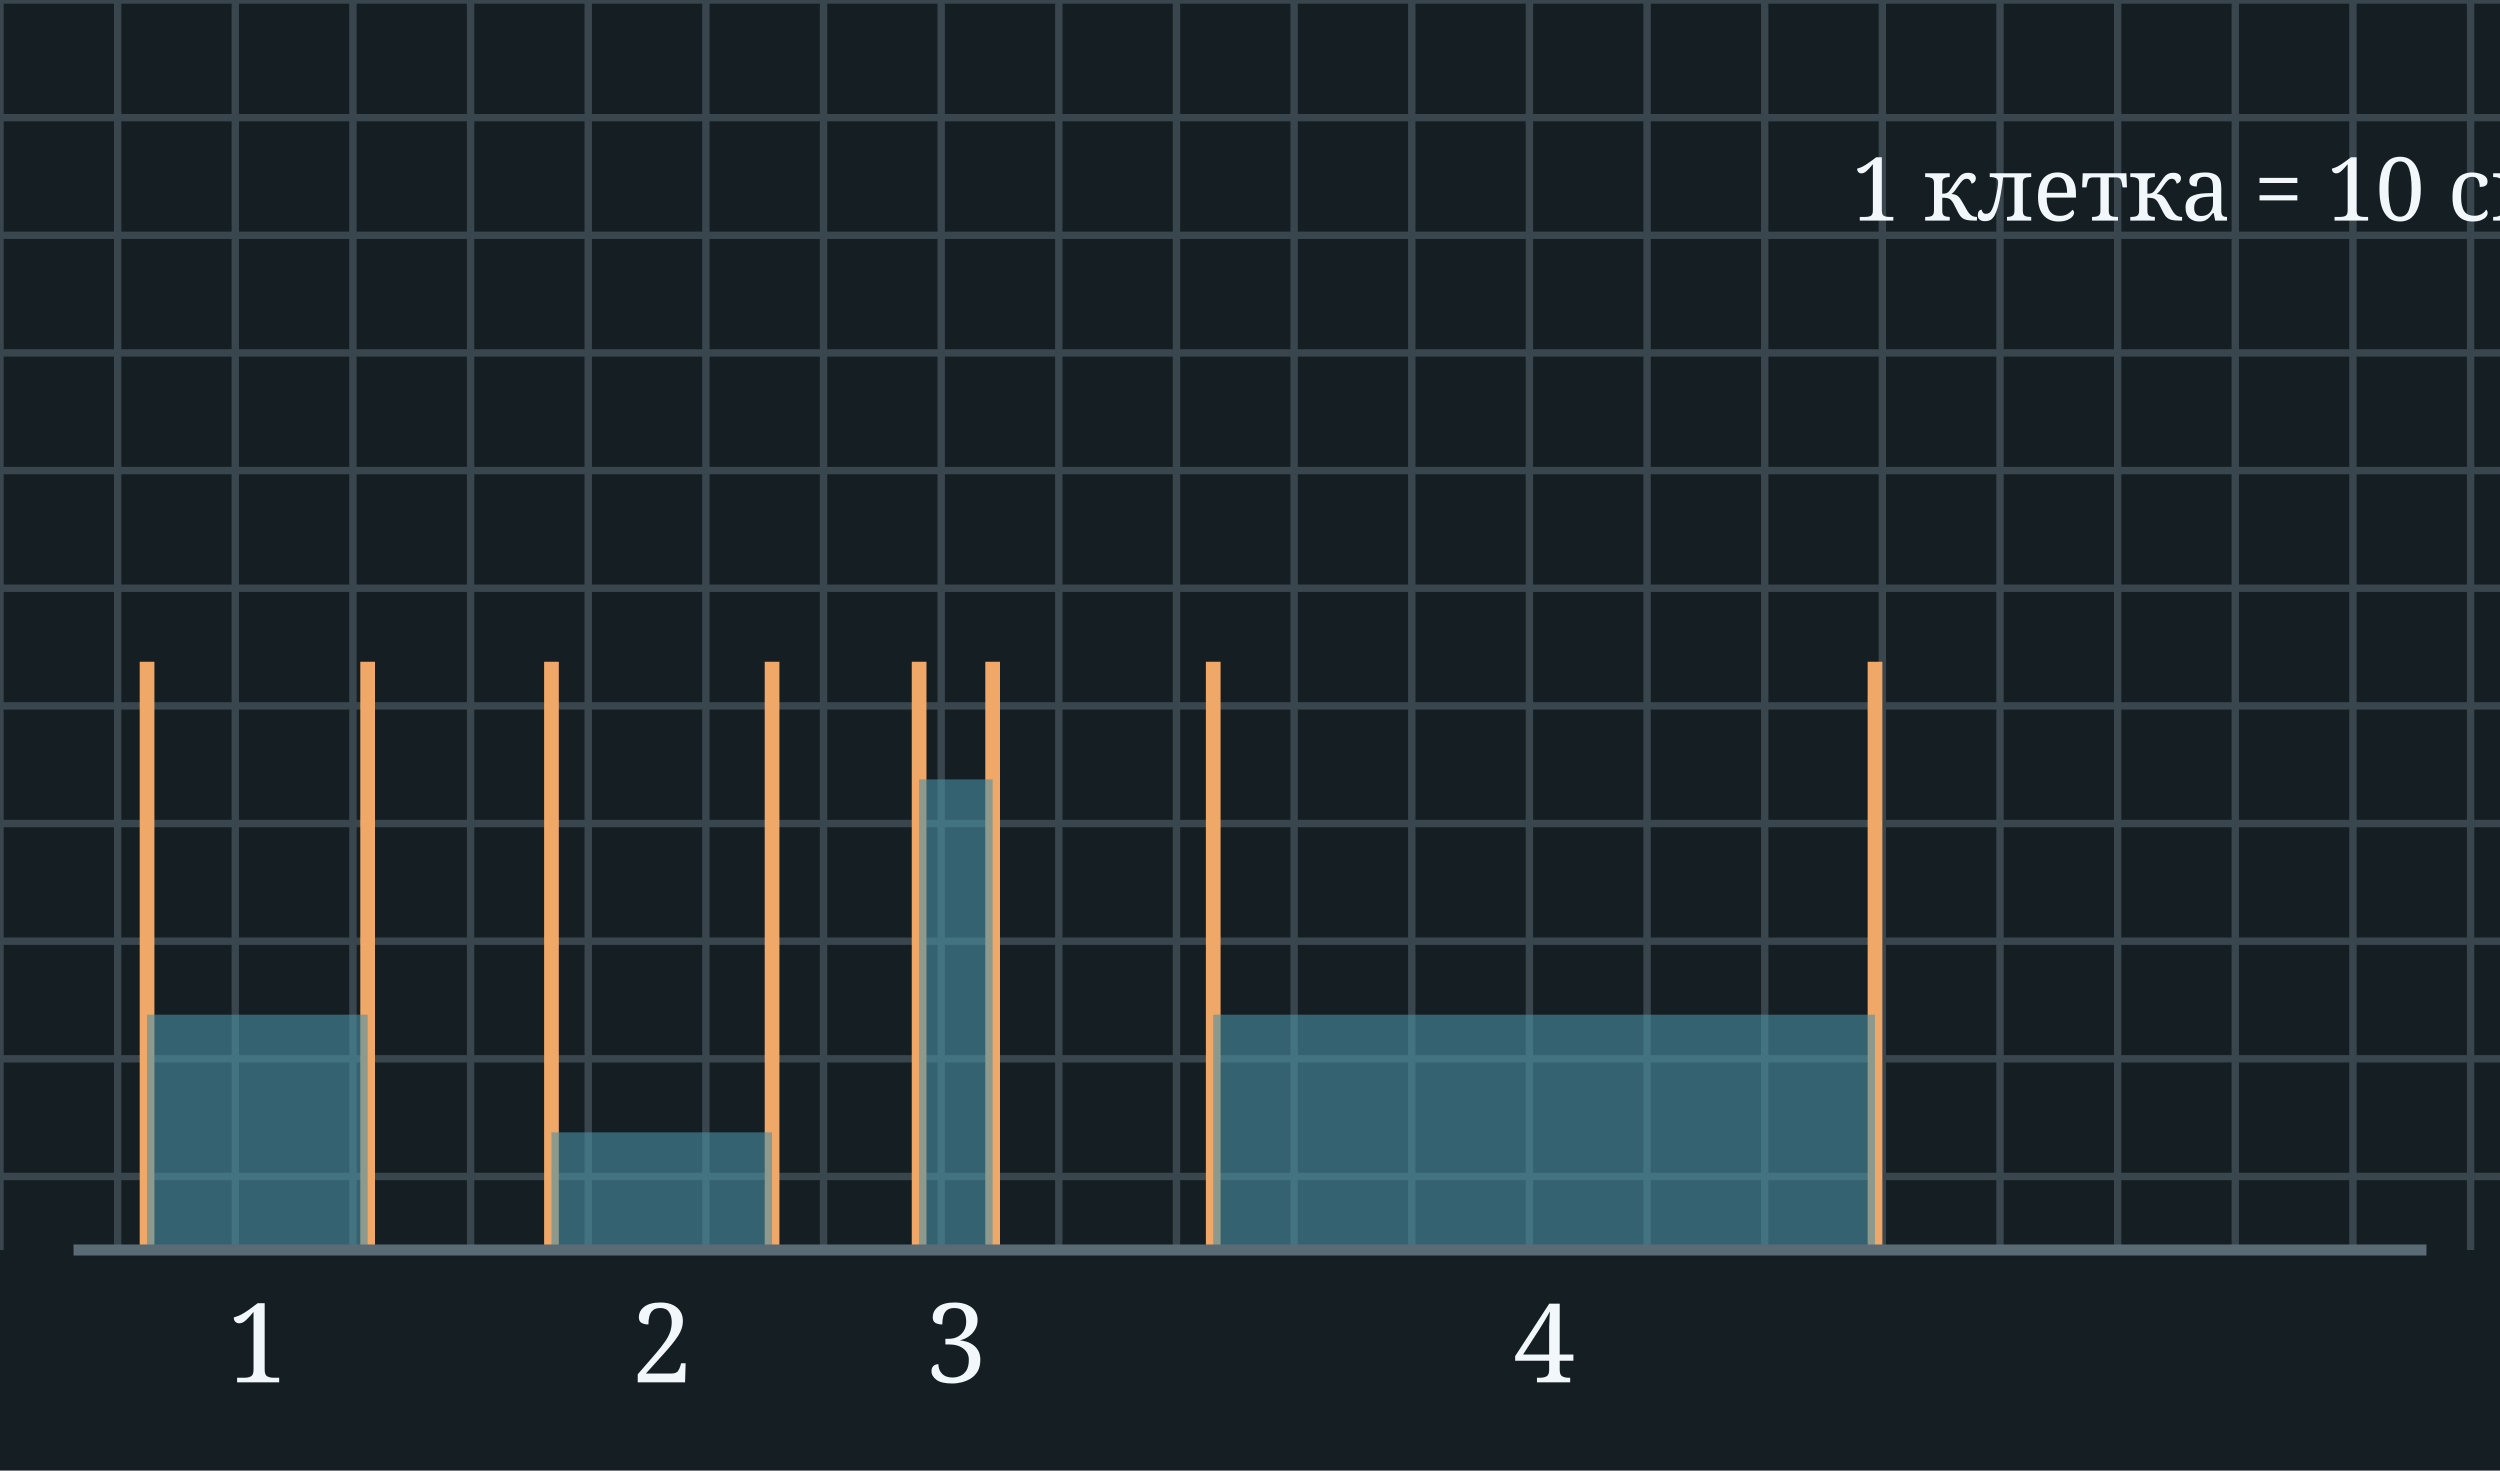
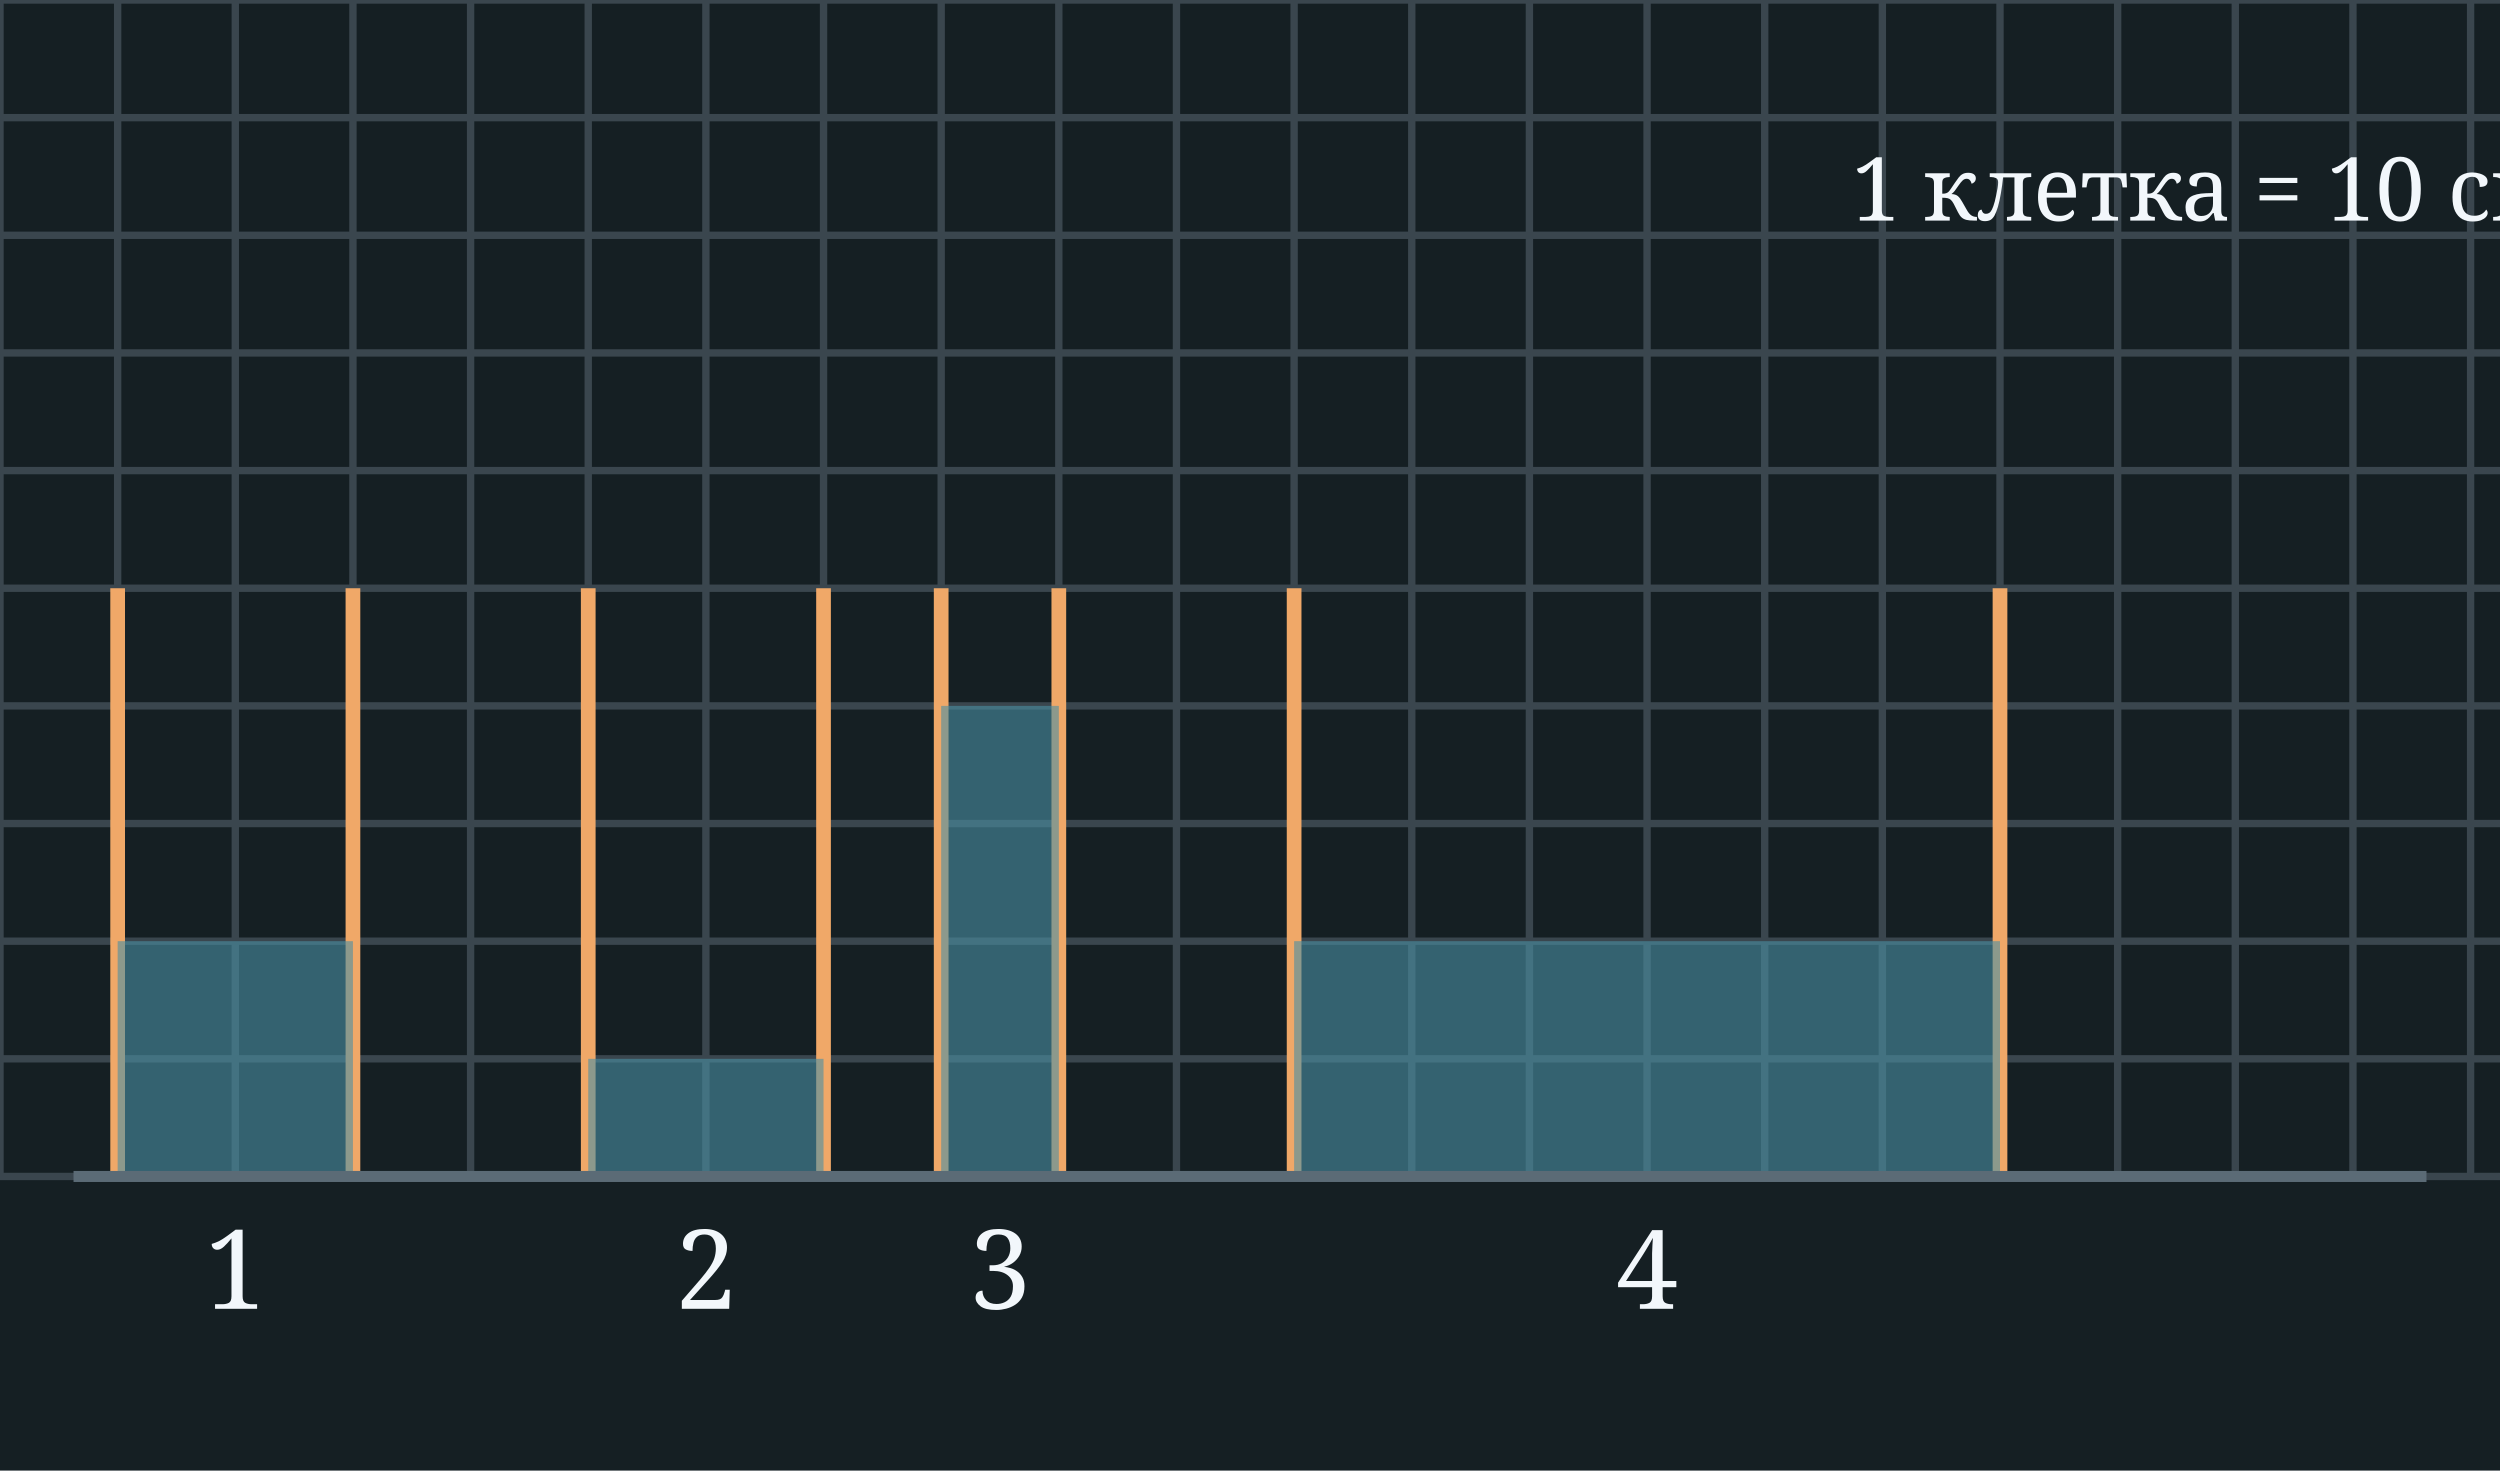
<svg xmlns="http://www.w3.org/2000/svg" width="340" height="200" viewBox="0 0 340 200">
  <rect x="0" y="0" width="340" height="200" fill="#151F23" />
-   <line x1="0.0" y1="0" x2="0.0" y2="170" stroke="#3A464E" stroke-width="1" />
-   <line x1="16.0" y1="0" x2="16.0" y2="170" stroke="#3A464E" stroke-width="1" />
-   <line x1="32.0" y1="0" x2="32.0" y2="170" stroke="#3A464E" stroke-width="1" />
-   <line x1="48.0" y1="0" x2="48.0" y2="170" stroke="#3A464E" stroke-width="1" />
-   <line x1="64.0" y1="0" x2="64.0" y2="170" stroke="#3A464E" stroke-width="1" />
-   <line x1="80.0" y1="0" x2="80.0" y2="170" stroke="#3A464E" stroke-width="1" />
-   <line x1="96.0" y1="0" x2="96.0" y2="170" stroke="#3A464E" stroke-width="1" />
-   <line x1="112.0" y1="0" x2="112.0" y2="170" stroke="#3A464E" stroke-width="1" />
-   <line x1="128.0" y1="0" x2="128.0" y2="170" stroke="#3A464E" stroke-width="1" />
-   <line x1="144.0" y1="0" x2="144.0" y2="170" stroke="#3A464E" stroke-width="1" />
-   <line x1="160.0" y1="0" x2="160.0" y2="170" stroke="#3A464E" stroke-width="1" />
-   <line x1="176.0" y1="0" x2="176.0" y2="170" stroke="#3A464E" stroke-width="1" />
-   <line x1="192.0" y1="0" x2="192.0" y2="170" stroke="#3A464E" stroke-width="1" />
-   <line x1="208.0" y1="0" x2="208.0" y2="170" stroke="#3A464E" stroke-width="1" />
-   <line x1="224.0" y1="0" x2="224.0" y2="170" stroke="#3A464E" stroke-width="1" />
-   <line x1="240.0" y1="0" x2="240.0" y2="170" stroke="#3A464E" stroke-width="1" />
-   <line x1="256.0" y1="0" x2="256.0" y2="170" stroke="#3A464E" stroke-width="1" />
-   <line x1="272.0" y1="0" x2="272.0" y2="170" stroke="#3A464E" stroke-width="1" />
-   <line x1="288.0" y1="0" x2="288.0" y2="170" stroke="#3A464E" stroke-width="1" />
-   <line x1="304.0" y1="0" x2="304.0" y2="170" stroke="#3A464E" stroke-width="1" />
-   <line x1="320.0" y1="0" x2="320.0" y2="170" stroke="#3A464E" stroke-width="1" />
-   <line x1="336.0" y1="0" x2="336.0" y2="170" stroke="#3A464E" stroke-width="1" />
+   <line x1="0.0" y1="0" x2="0.0" y2="160" stroke="#3A464E" stroke-width="1" />
+   <line x1="16.0" y1="0" x2="16.0" y2="160" stroke="#3A464E" stroke-width="1" />
+   <line x1="32.0" y1="0" x2="32.0" y2="160" stroke="#3A464E" stroke-width="1" />
+   <line x1="48.0" y1="0" x2="48.0" y2="160" stroke="#3A464E" stroke-width="1" />
+   <line x1="64.0" y1="0" x2="64.0" y2="160" stroke="#3A464E" stroke-width="1" />
+   <line x1="80.0" y1="0" x2="80.0" y2="160" stroke="#3A464E" stroke-width="1" />
+   <line x1="96.0" y1="0" x2="96.0" y2="160" stroke="#3A464E" stroke-width="1" />
+   <line x1="112.0" y1="0" x2="112.0" y2="160" stroke="#3A464E" stroke-width="1" />
+   <line x1="128.0" y1="0" x2="128.0" y2="160" stroke="#3A464E" stroke-width="1" />
+   <line x1="144.0" y1="0" x2="144.0" y2="160" stroke="#3A464E" stroke-width="1" />
+   <line x1="160.0" y1="0" x2="160.0" y2="160" stroke="#3A464E" stroke-width="1" />
+   <line x1="176.0" y1="0" x2="176.0" y2="160" stroke="#3A464E" stroke-width="1" />
+   <line x1="192.0" y1="0" x2="192.0" y2="160" stroke="#3A464E" stroke-width="1" />
+   <line x1="208.0" y1="0" x2="208.0" y2="160" stroke="#3A464E" stroke-width="1" />
+   <line x1="224.0" y1="0" x2="224.0" y2="160" stroke="#3A464E" stroke-width="1" />
+   <line x1="240.0" y1="0" x2="240.0" y2="160" stroke="#3A464E" stroke-width="1" />
+   <line x1="256.0" y1="0" x2="256.0" y2="160" stroke="#3A464E" stroke-width="1" />
+   <line x1="272.0" y1="0" x2="272.0" y2="160" stroke="#3A464E" stroke-width="1" />
+   <line x1="288.0" y1="0" x2="288.0" y2="160" stroke="#3A464E" stroke-width="1" />
+   <line x1="304.0" y1="0" x2="304.0" y2="160" stroke="#3A464E" stroke-width="1" />
+   <line x1="320.0" y1="0" x2="320.0" y2="160" stroke="#3A464E" stroke-width="1" />
+   <line x1="336.0" y1="0" x2="336.0" y2="160" stroke="#3A464E" stroke-width="1" />
  <line x1="0" y1="0.0" x2="340" y2="0.0" stroke="#3A464E" stroke-width="1" />
  <line x1="0" y1="16.0" x2="340" y2="16.0" stroke="#3A464E" stroke-width="1" />
  <line x1="0" y1="32.0" x2="340" y2="32.0" stroke="#3A464E" stroke-width="1" />
  <line x1="0" y1="48.0" x2="340" y2="48.0" stroke="#3A464E" stroke-width="1" />
  <line x1="0" y1="64.0" x2="340" y2="64.0" stroke="#3A464E" stroke-width="1" />
  <line x1="0" y1="80.0" x2="340" y2="80.0" stroke="#3A464E" stroke-width="1" />
  <line x1="0" y1="96.0" x2="340" y2="96.0" stroke="#3A464E" stroke-width="1" />
  <line x1="0" y1="112.0" x2="340" y2="112.0" stroke="#3A464E" stroke-width="1" />
  <line x1="0" y1="128.0" x2="340" y2="128.0" stroke="#3A464E" stroke-width="1" />
  <line x1="0" y1="144.0" x2="340" y2="144.0" stroke="#3A464E" stroke-width="1" />
  <line x1="0" y1="160.0" x2="340" y2="160.0" stroke="#3A464E" stroke-width="1" />
-   <line x1="20" y1="90" x2="20" y2="170" stroke="#f0a868" stroke-width="2" />
-   <line x1="50" y1="90" x2="50" y2="170" stroke="#f0a868" stroke-width="2" />
-   <rect x="20" y="138" width="30" height="32" fill="#4a90a4" fill-opacity="0.6" />
-   <text x="35.0" y="188.0" font-family="Georgia, serif" font-weight="normal" font-size="15" fill="#F2F7FB" text-anchor="middle">1</text>
-   <line x1="75" y1="90" x2="75" y2="170" stroke="#f0a868" stroke-width="2" />
-   <line x1="105" y1="90" x2="105" y2="170" stroke="#f0a868" stroke-width="2" />
-   <rect x="75" y="154" width="30" height="16" fill="#4a90a4" fill-opacity="0.6" />
-   <text x="90.0" y="188.0" font-family="Georgia, serif" font-weight="normal" font-size="15" fill="#F2F7FB" text-anchor="middle">2</text>
-   <line x1="125" y1="90" x2="125" y2="170" stroke="#f0a868" stroke-width="2" />
-   <line x1="135" y1="90" x2="135" y2="170" stroke="#f0a868" stroke-width="2" />
-   <rect x="125" y="106" width="10" height="64" fill="#4a90a4" fill-opacity="0.6" />
-   <text x="130.0" y="188.0" font-family="Georgia, serif" font-weight="normal" font-size="15" fill="#F2F7FB" text-anchor="middle">3</text>
-   <line x1="165" y1="90" x2="165" y2="170" stroke="#f0a868" stroke-width="2" />
-   <line x1="255" y1="90" x2="255" y2="170" stroke="#f0a868" stroke-width="2" />
-   <rect x="165" y="138" width="90" height="32" fill="#4a90a4" fill-opacity="0.6" />
-   <text x="210.0" y="188.0" font-family="Georgia, serif" font-weight="normal" font-size="15" fill="#F2F7FB" text-anchor="middle">4</text>
-   <line x1="10" y1="170" x2="330" y2="170" stroke=" #5b6b76" stroke-width="1.5" />
+   <line x1="16" y1="80" x2="16" y2="160" stroke="#f0a868" stroke-width="2" />
+   <line x1="48" y1="80" x2="48" y2="160" stroke="#f0a868" stroke-width="2" />
+   <rect x="16" y="128" width="32" height="32" fill="#4a90a4" fill-opacity="0.6" />
+   <text x="32.0" y="178.0" font-family="Georgia, serif" font-weight="normal" font-size="15" fill="#F2F7FB" text-anchor="middle">1</text>
+   <line x1="80" y1="80" x2="80" y2="160" stroke="#f0a868" stroke-width="2" />
+   <line x1="112" y1="80" x2="112" y2="160" stroke="#f0a868" stroke-width="2" />
+   <rect x="80" y="144" width="32" height="16" fill="#4a90a4" fill-opacity="0.6" />
+   <text x="96.0" y="178.0" font-family="Georgia, serif" font-weight="normal" font-size="15" fill="#F2F7FB" text-anchor="middle">2</text>
+   <line x1="128" y1="80" x2="128" y2="160" stroke="#f0a868" stroke-width="2" />
+   <line x1="144" y1="80" x2="144" y2="160" stroke="#f0a868" stroke-width="2" />
+   <rect x="128" y="96" width="16" height="64" fill="#4a90a4" fill-opacity="0.6" />
+   <text x="136.0" y="178.0" font-family="Georgia, serif" font-weight="normal" font-size="15" fill="#F2F7FB" text-anchor="middle">3</text>
+   <line x1="176" y1="80" x2="176" y2="160" stroke="#f0a868" stroke-width="2" />
+   <line x1="272" y1="80" x2="272" y2="160" stroke="#f0a868" stroke-width="2" />
+   <rect x="176" y="128" width="96" height="32" fill="#4a90a4" fill-opacity="0.6" />
+   <text x="224.0" y="178.0" font-family="Georgia, serif" font-weight="normal" font-size="15" fill="#F2F7FB" text-anchor="middle">4</text>
+   <line x1="10" y1="160" x2="330" y2="160" stroke=" #5b6b76" stroke-width="1.5" />
  <text x="300.0" y="30.0" font-family="Georgia, serif" font-weight="normal" font-size="12" fill="#F2F7FB" text-anchor="middle">1 клетка = 10 см</text>
</svg>
